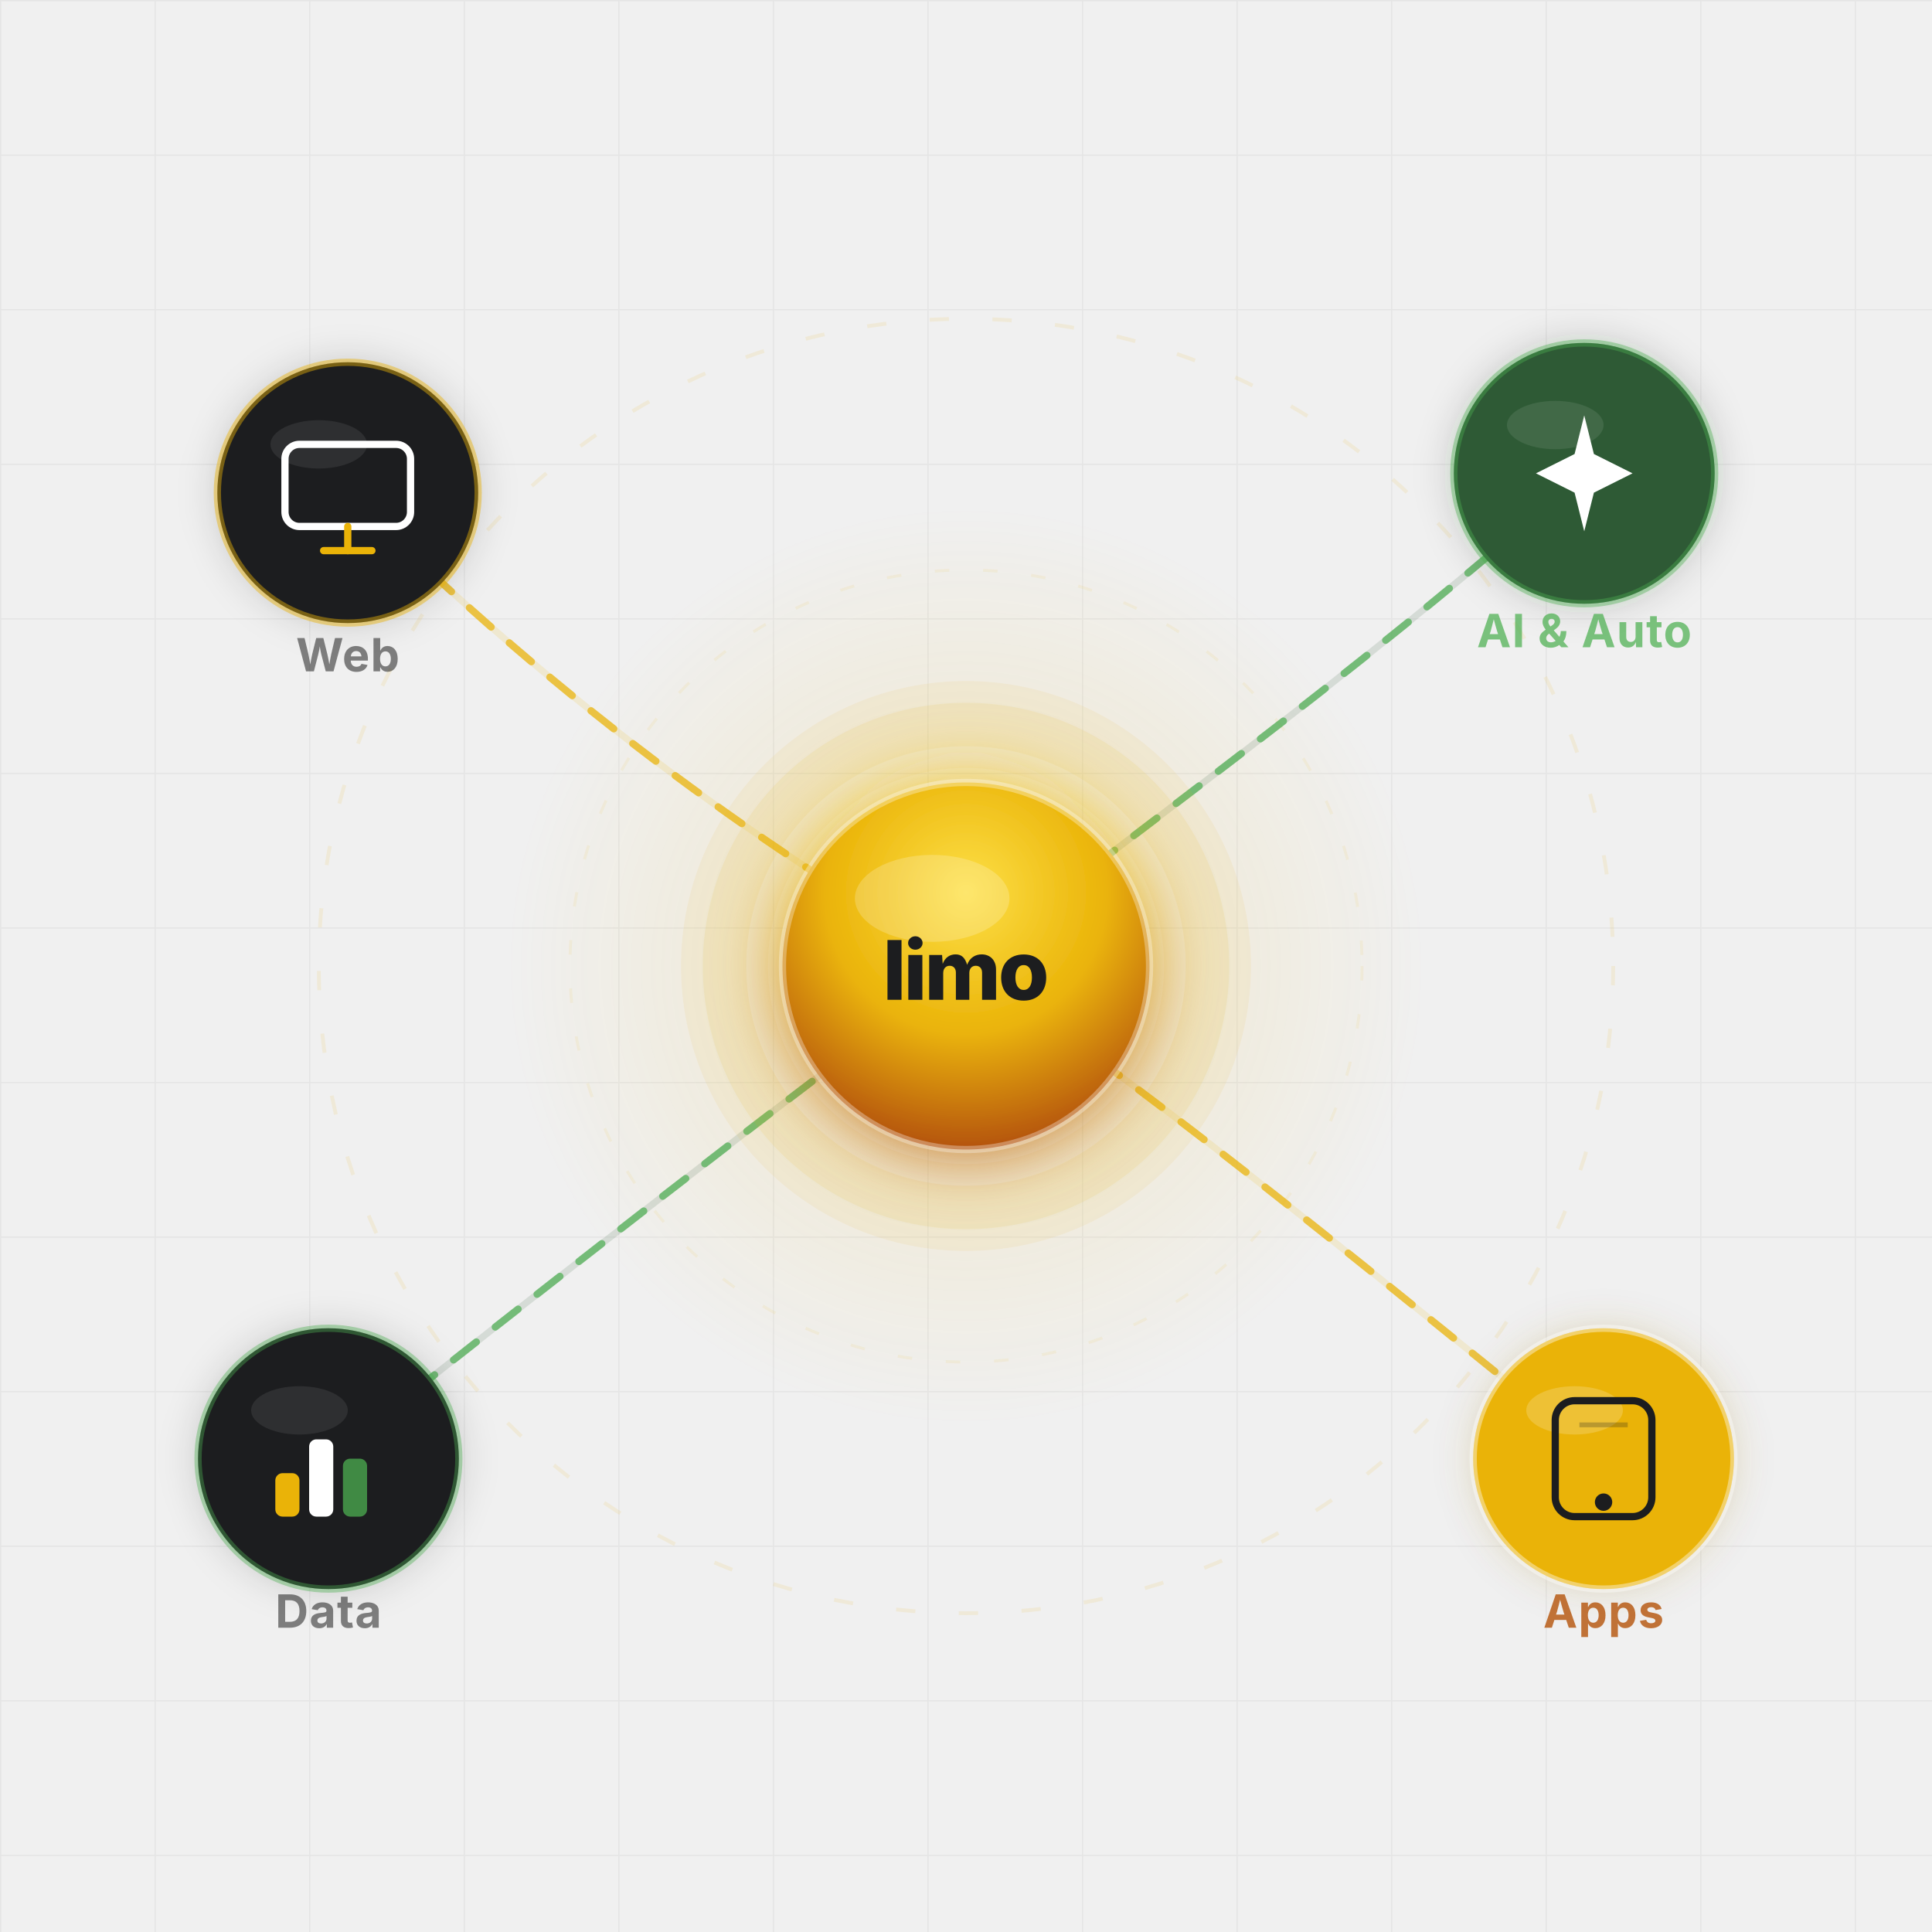
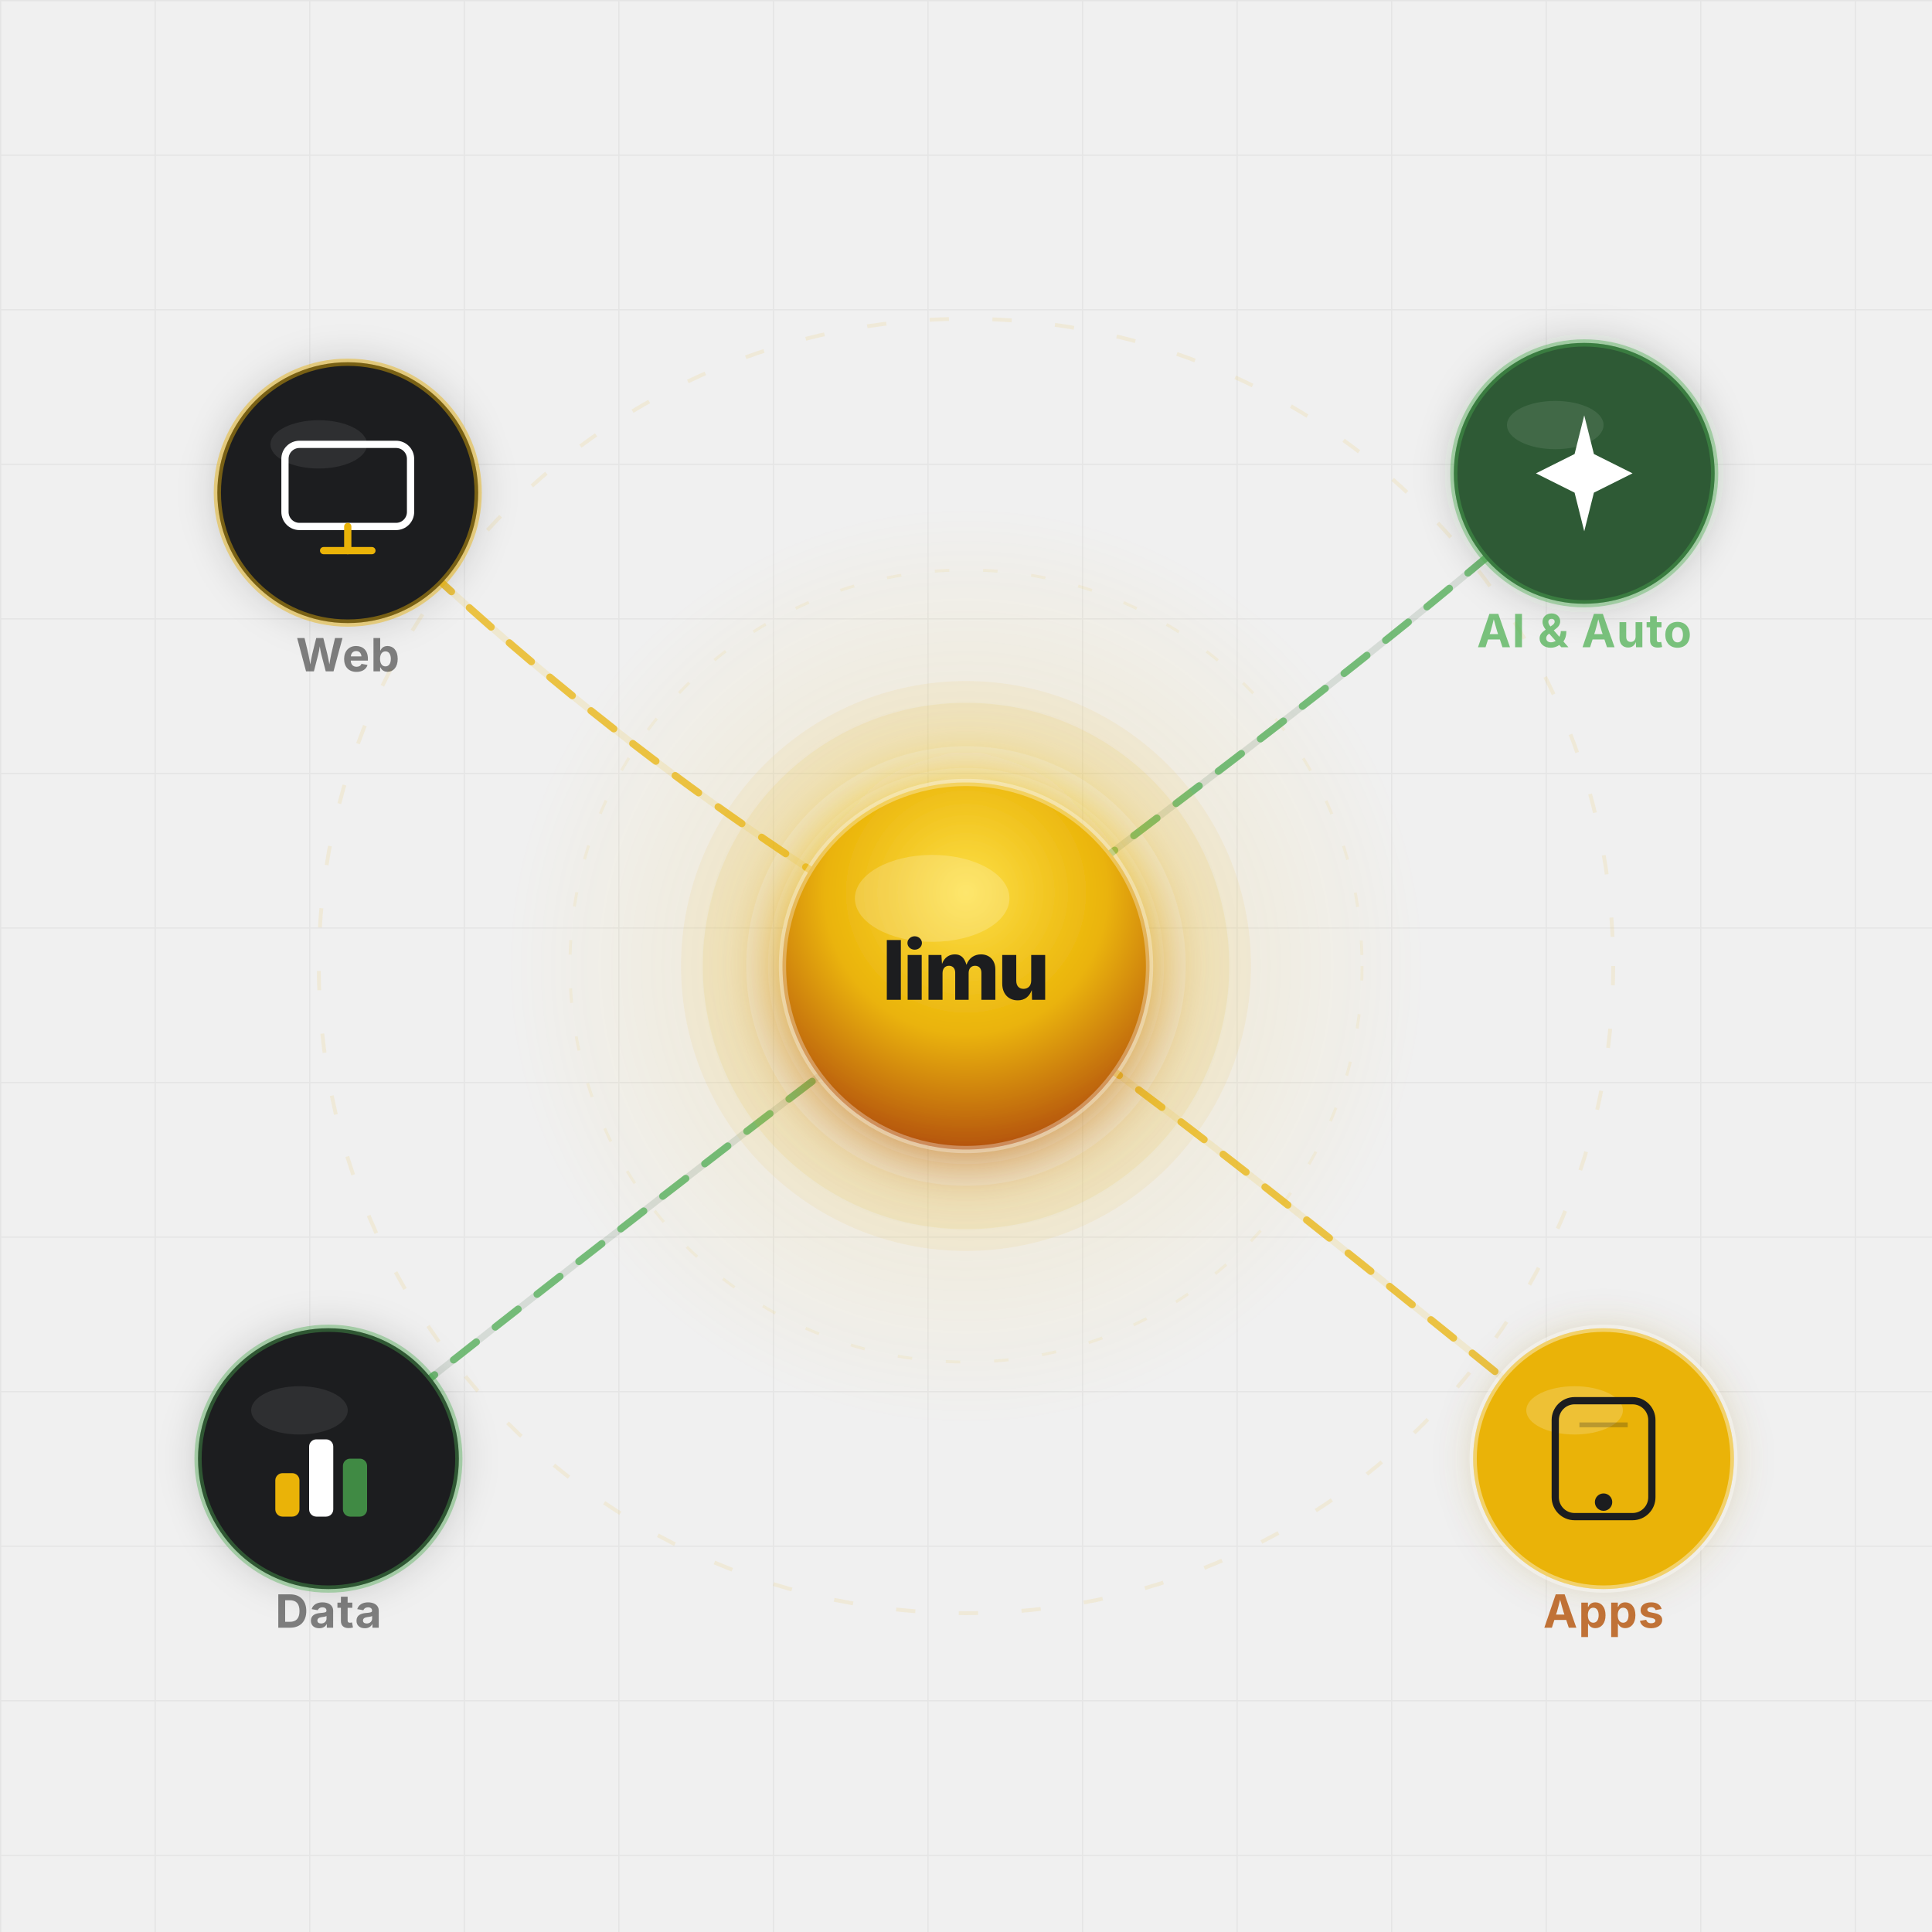
<svg xmlns="http://www.w3.org/2000/svg" class="hero-svg-anim" viewBox="0 0 400 400" fill="none">
  <defs>
    <filter id="hubGlow" x="-60%" y="-60%" width="220%" height="220%">
      <feGaussianBlur stdDeviation="7" result="blur" />
      <feMerge>
        <feMergeNode in="blur" />
        <feMergeNode in="SourceGraphic" />
      </feMerge>
    </filter>
    <filter id="nodeGlow" x="-60%" y="-60%" width="220%" height="220%">
      <feGaussianBlur stdDeviation="4" result="blur" />
      <feMerge>
        <feMergeNode in="blur" />
        <feMergeNode in="SourceGraphic" />
      </feMerge>
    </filter>
    <radialGradient id="hubGrad" cx="50%" cy="30%" r="70%">
      <stop offset="0%" stop-color="#FDE047" />
      <stop offset="55%" stop-color="#EAB308" />
      <stop offset="100%" stop-color="#B45309" />
    </radialGradient>
    <radialGradient id="glowBg" cx="50%" cy="50%" r="50%">
      <stop offset="0%" stop-color="#EAB308" stop-opacity="0.18" />
      <stop offset="100%" stop-color="#EAB308" stop-opacity="0" />
    </radialGradient>
    <pattern id="gridPat" width="32" height="32" patternUnits="userSpaceOnUse">
      <path d="M 32 0 L 0 0 0 32" fill="none" stroke="currentColor" stroke-width="0.5" stroke-opacity="0.05" />
    </pattern>
    <style>
      .fp  { stroke-dasharray: 6 5; animation: fwd 2.5s linear infinite; }
      .fps { stroke-dasharray: 6 5; animation: fwd 3.8s linear infinite; }
      .fpr { stroke-dasharray: 6 5; animation: rev 3s linear infinite; }
      @keyframes fwd { to { stroke-dashoffset: -44; } }
      @keyframes rev { to { stroke-dashoffset:  44; } }
      .hr1 { animation: hp 2.8s ease-in-out infinite; }
      .hr2 { animation: hp 2.8s 1.1s ease-in-out infinite; }
      @keyframes hp { 0%,100%{ opacity:.28; } 50%{ opacity:.06; } }
      .nf1 { animation: nf 4s 0s  ease-in-out infinite; }
      .nf2 { animation: nf 4s 1s  ease-in-out infinite; }
      .nf3 { animation: nf 4s 2s  ease-in-out infinite; }
      .nf4 { animation: nf 4s 3s  ease-in-out infinite; }
      @keyframes nf { 0%,100%{ transform:translateY(0); } 50%{ transform:translateY(-5px); } }
      @media (prefers-reduced-motion: reduce) {
        .fp,.fps,.fpr,.hr1,.hr2,.nf1,.nf2,.nf3,.nf4 { animation: none !important; }
      }
    </style>
  </defs>
  <rect width="400" height="400" fill="url(#gridPat)" />
  <ellipse cx="200" cy="200" rx="96" ry="96" fill="url(#glowBg)" />
  <circle cx="200" cy="200" r="134" stroke="#EAB308" stroke-width="0.8" stroke-opacity="0.1" stroke-dasharray="4 9" />
  <circle cx="200" cy="200" r="82" stroke="#EAB308" stroke-width="0.6" stroke-opacity="0.08" stroke-dasharray="3 7" />
  <path d="M200 200 C162 178,118 148,72 102" stroke="#EAB308" stroke-width="1.4" stroke-opacity="0.14" stroke-linecap="round" />
  <path d="M200 200 C232 174,277 143,328 98" stroke="#2E5A35" stroke-width="1.4" stroke-opacity="0.14" stroke-linecap="round" />
  <path d="M200 200 C247 232,288 267,332 302" stroke="#EAB308" stroke-width="1.4" stroke-opacity="0.14" stroke-linecap="round" />
  <path d="M200 200 C162 228,116 264,68 302" stroke="#2E5A35" stroke-width="1.4" stroke-opacity="0.14" stroke-linecap="round" />
  <path d="M200 200 C162 178,118 148,72 102" stroke="#EAB308" stroke-width="1.5" stroke-linecap="round" stroke-opacity="0.7" class="fp" />
  <path d="M200 200 C232 174,277 143,328 98" stroke="#4CAF50" stroke-width="1.5" stroke-linecap="round" stroke-opacity="0.7" class="fps" />
  <path d="M200 200 C247 232,288 267,332 302" stroke="#EAB308" stroke-width="1.5" stroke-linecap="round" stroke-opacity="0.7" class="fp" />
  <path d="M68 302 C116 264,162 228,200 200" stroke="#4CAF50" stroke-width="1.5" stroke-linecap="round" stroke-opacity="0.7" class="fpr" />
  <circle cx="200" cy="200" r="50" fill="none" stroke="#EAB308" stroke-width="18" stroke-opacity="0.07" class="hr1" />
  <circle cx="200" cy="200" r="50" fill="none" stroke="#EAB308" stroke-width="9" stroke-opacity="0.09" class="hr2" />
  <circle cx="200" cy="200" r="38" fill="url(#hubGrad)" filter="url(#hubGlow)" />
  <ellipse cx="193" cy="186" rx="16" ry="9" fill="#FFFFFF" fill-opacity="0.2" />
  <circle cx="200" cy="200" r="38" fill="none" stroke="rgba(255,255,255,0.32)" stroke-width="1.5" />
-   <text x="200" y="207" text-anchor="middle" font-family="-apple-system,BlinkMacSystemFont,'SF Pro Display','Inter',sans-serif" font-size="17" font-weight="800" fill="#1C1D1F" letter-spacing="-0.5">limo</text>
+   <text x="200" y="207" text-anchor="middle" font-family="-apple-system,BlinkMacSystemFont,'SF Pro Display','Inter',sans-serif" font-size="17" font-weight="800" fill="#1C1D1F" letter-spacing="-0.5">limu</text>
  <g class="nf1">
    <circle cx="72" cy="102" r="27" fill="#111214" filter="url(#nodeGlow)" fill-opacity="0.18" />
    <circle cx="72" cy="102" r="27" fill="#1C1D1F" />
    <ellipse cx="66" cy="92" rx="10" ry="5" fill="#FFFFFF" fill-opacity="0.08" />
    <circle cx="72" cy="102" r="27" fill="none" stroke="#EAB308" stroke-width="1.5" stroke-opacity="0.45" />
    <rect x="59" y="92" width="26" height="17" rx="3" fill="none" stroke="#FFFFFF" stroke-width="1.5" />
    <line x1="72" y1="109" x2="72" y2="114" stroke="#EAB308" stroke-width="1.5" stroke-linecap="round" />
    <line x1="67" y1="114" x2="77" y2="114" stroke="#EAB308" stroke-width="1.5" stroke-linecap="round" />
    <text x="72" y="139" text-anchor="middle" font-family="-apple-system,'Inter',sans-serif" font-size="9.5" font-weight="700" fill="currentColor" fill-opacity="0.48" letter-spacing="0.2">Web</text>
  </g>
  <g class="nf2">
    <circle cx="328" cy="98" r="27" fill="#1A3520" filter="url(#nodeGlow)" fill-opacity="0.22" />
    <circle cx="328" cy="98" r="27" fill="#2E5A35" />
    <ellipse cx="322" cy="88" rx="10" ry="5" fill="#FFFFFF" fill-opacity="0.09" />
    <circle cx="328" cy="98" r="27" fill="none" stroke="#4CAF50" stroke-width="1.5" stroke-opacity="0.4" />
    <path d="M328 86 L330 94 L338 98 L330 102 L328 110 L326 102 L318 98 L326 94 Z" fill="#FFFFFF" />
    <text x="328" y="134" text-anchor="middle" font-family="-apple-system,'Inter',sans-serif" font-size="9.5" font-weight="700" fill="#4CAF50" fill-opacity="0.72" letter-spacing="0.2">AI &amp; Auto</text>
  </g>
  <g class="nf3">
    <circle cx="332" cy="302" r="27" fill="#987108" filter="url(#nodeGlow)" fill-opacity="0.22" />
    <circle cx="332" cy="302" r="27" fill="#EAB308" />
    <ellipse cx="326" cy="292" rx="10" ry="5" fill="#FFFFFF" fill-opacity="0.18" />
    <circle cx="332" cy="302" r="27" fill="none" stroke="#FFFFFF" stroke-width="1.5" stroke-opacity="0.4" />
    <rect x="322" y="290" width="20" height="24" rx="4" fill="none" stroke="#1C1D1F" stroke-width="1.5" />
    <circle cx="332" cy="311" r="1.8" fill="#1C1D1F" />
    <line x1="327" y1="295" x2="337" y2="295" stroke="#1C1D1F" stroke-width="1" stroke-opacity="0.25" />
    <text x="332" y="337" text-anchor="middle" font-family="-apple-system,'Inter',sans-serif" font-size="9.5" font-weight="700" fill="#B45309" fill-opacity="0.8" letter-spacing="0.2">Apps</text>
  </g>
  <g class="nf4">
    <circle cx="68" cy="302" r="27" fill="#111214" filter="url(#nodeGlow)" fill-opacity="0.18" />
    <circle cx="68" cy="302" r="27" fill="#1C1D1F" />
    <ellipse cx="62" cy="292" rx="10" ry="5" fill="#FFFFFF" fill-opacity="0.08" />
    <circle cx="68" cy="302" r="27" fill="none" stroke="#4CAF50" stroke-width="1.5" stroke-opacity="0.4" />
    <rect x="57" y="305" width="5" height="9" rx="1.5" fill="#EAB308" />
    <rect x="64" y="298" width="5" height="16" rx="1.5" fill="#FFFFFF" />
    <rect x="71" y="302" width="5" height="12" rx="1.5" fill="#4CAF50" opacity="0.75" />
    <text x="68" y="337" text-anchor="middle" font-family="-apple-system,'Inter',sans-serif" font-size="9.5" font-weight="700" fill="currentColor" fill-opacity="0.48" letter-spacing="0.2">Data</text>
  </g>
  <path id="pw" d="M200 200 C162 178,118 148,72 102" fill="none" />
  <circle r="3.5" fill="#EAB308" opacity="0">
    <animateMotion dur="2.5s" repeatCount="indefinite">
      <mpath href="#pw" />
    </animateMotion>
    <animate attributeName="opacity" values="0;1;1;0" dur="2.5s" repeatCount="indefinite" />
  </circle>
  <path id="pai" d="M200 200 C232 174,277 143,328 98" fill="none" />
  <circle r="3.5" fill="#4CAF50" opacity="0">
    <animateMotion dur="3.8s" repeatCount="indefinite" begin="0.6s">
      <mpath href="#pai" />
    </animateMotion>
    <animate attributeName="opacity" values="0;1;1;0" dur="3.8s" repeatCount="indefinite" begin="0.6s" />
  </circle>
  <path id="pap" d="M200 200 C247 232,288 267,332 302" fill="none" />
  <circle r="3.5" fill="#EAB308" opacity="0">
    <animateMotion dur="2.8s" repeatCount="indefinite" begin="1.2s">
      <mpath href="#pap" />
    </animateMotion>
    <animate attributeName="opacity" values="0;1;1;0" dur="2.8s" repeatCount="indefinite" begin="1.2s" />
  </circle>
  <path id="pd" d="M68 302 C116 264,162 228,200 200" fill="none" />
  <circle r="3.5" fill="#4CAF50" opacity="0">
    <animateMotion dur="3s" repeatCount="indefinite" begin="1.8s">
      <mpath href="#pd" />
    </animateMotion>
    <animate attributeName="opacity" values="0;1;1;0" dur="3s" repeatCount="indefinite" begin="1.8s" />
  </circle>
</svg>
